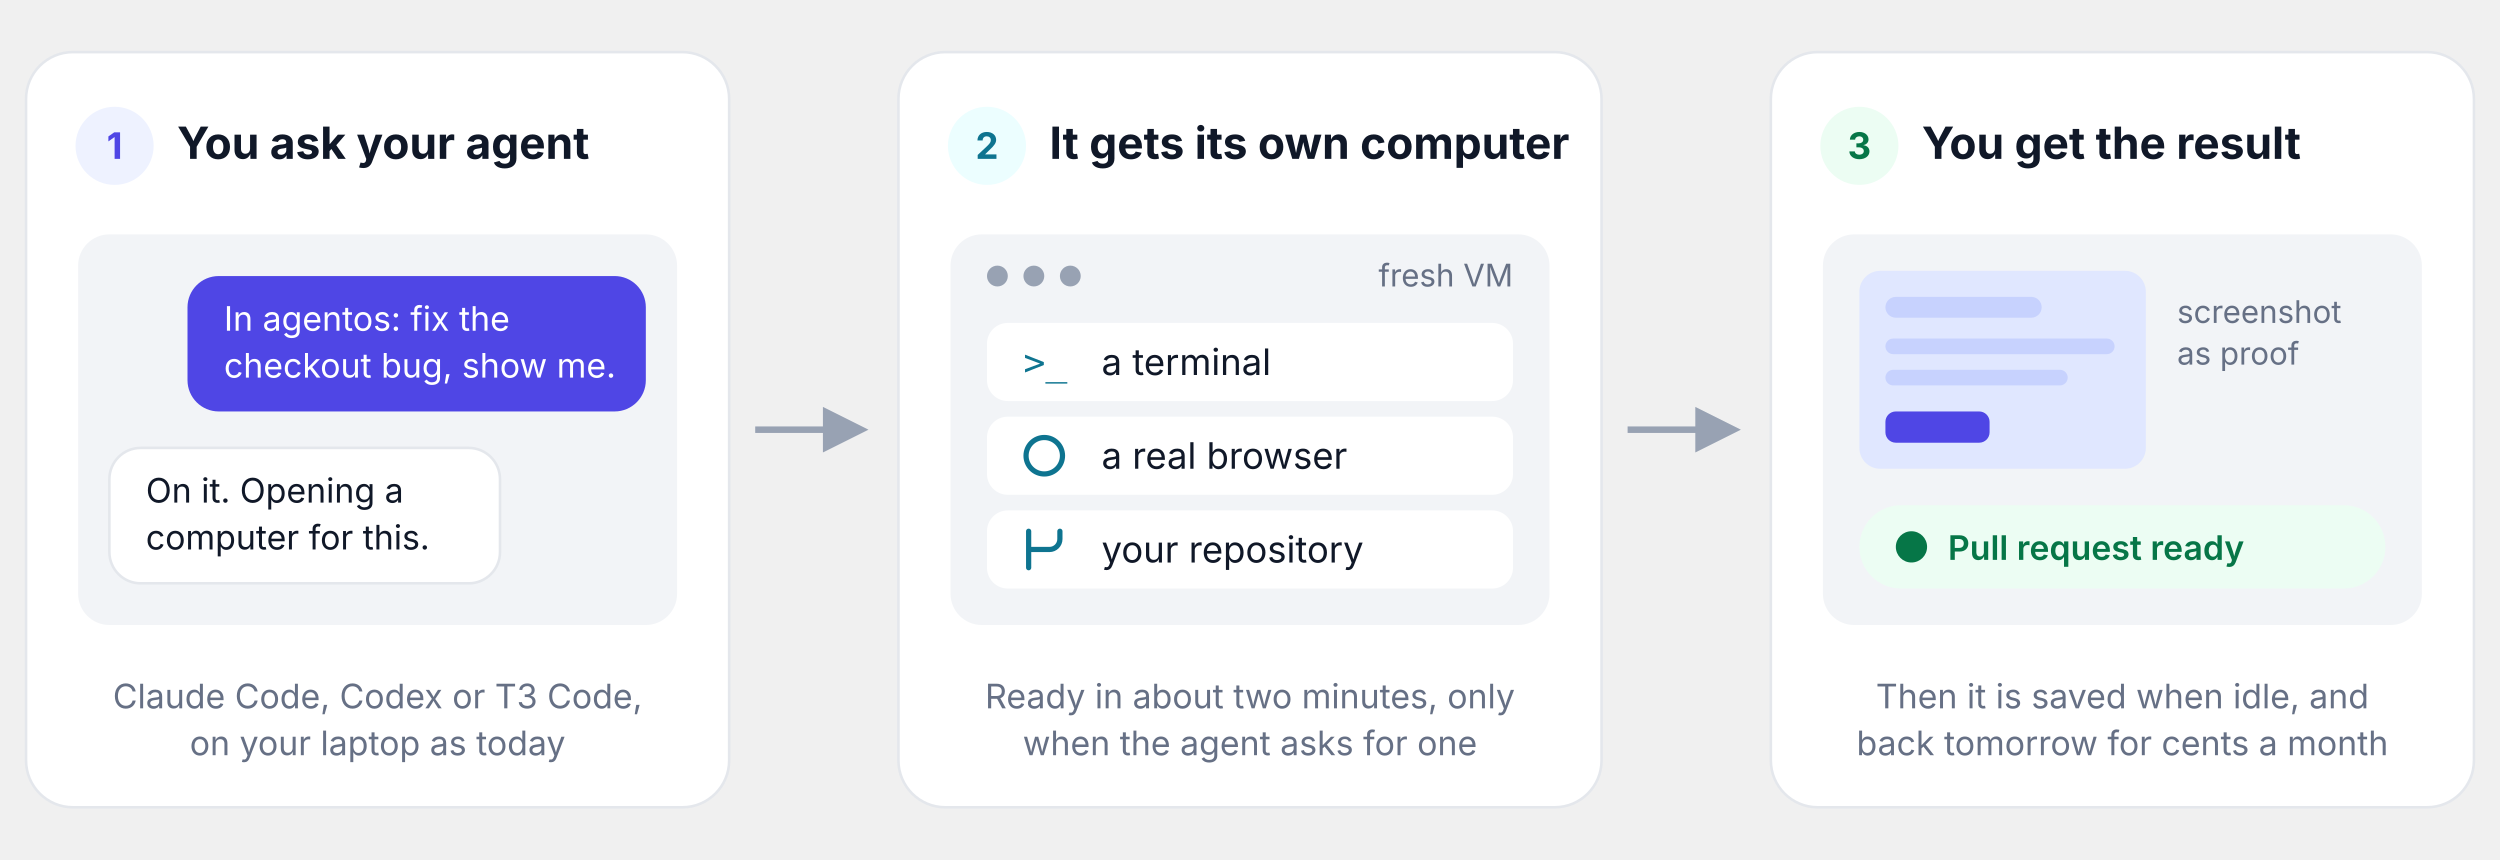
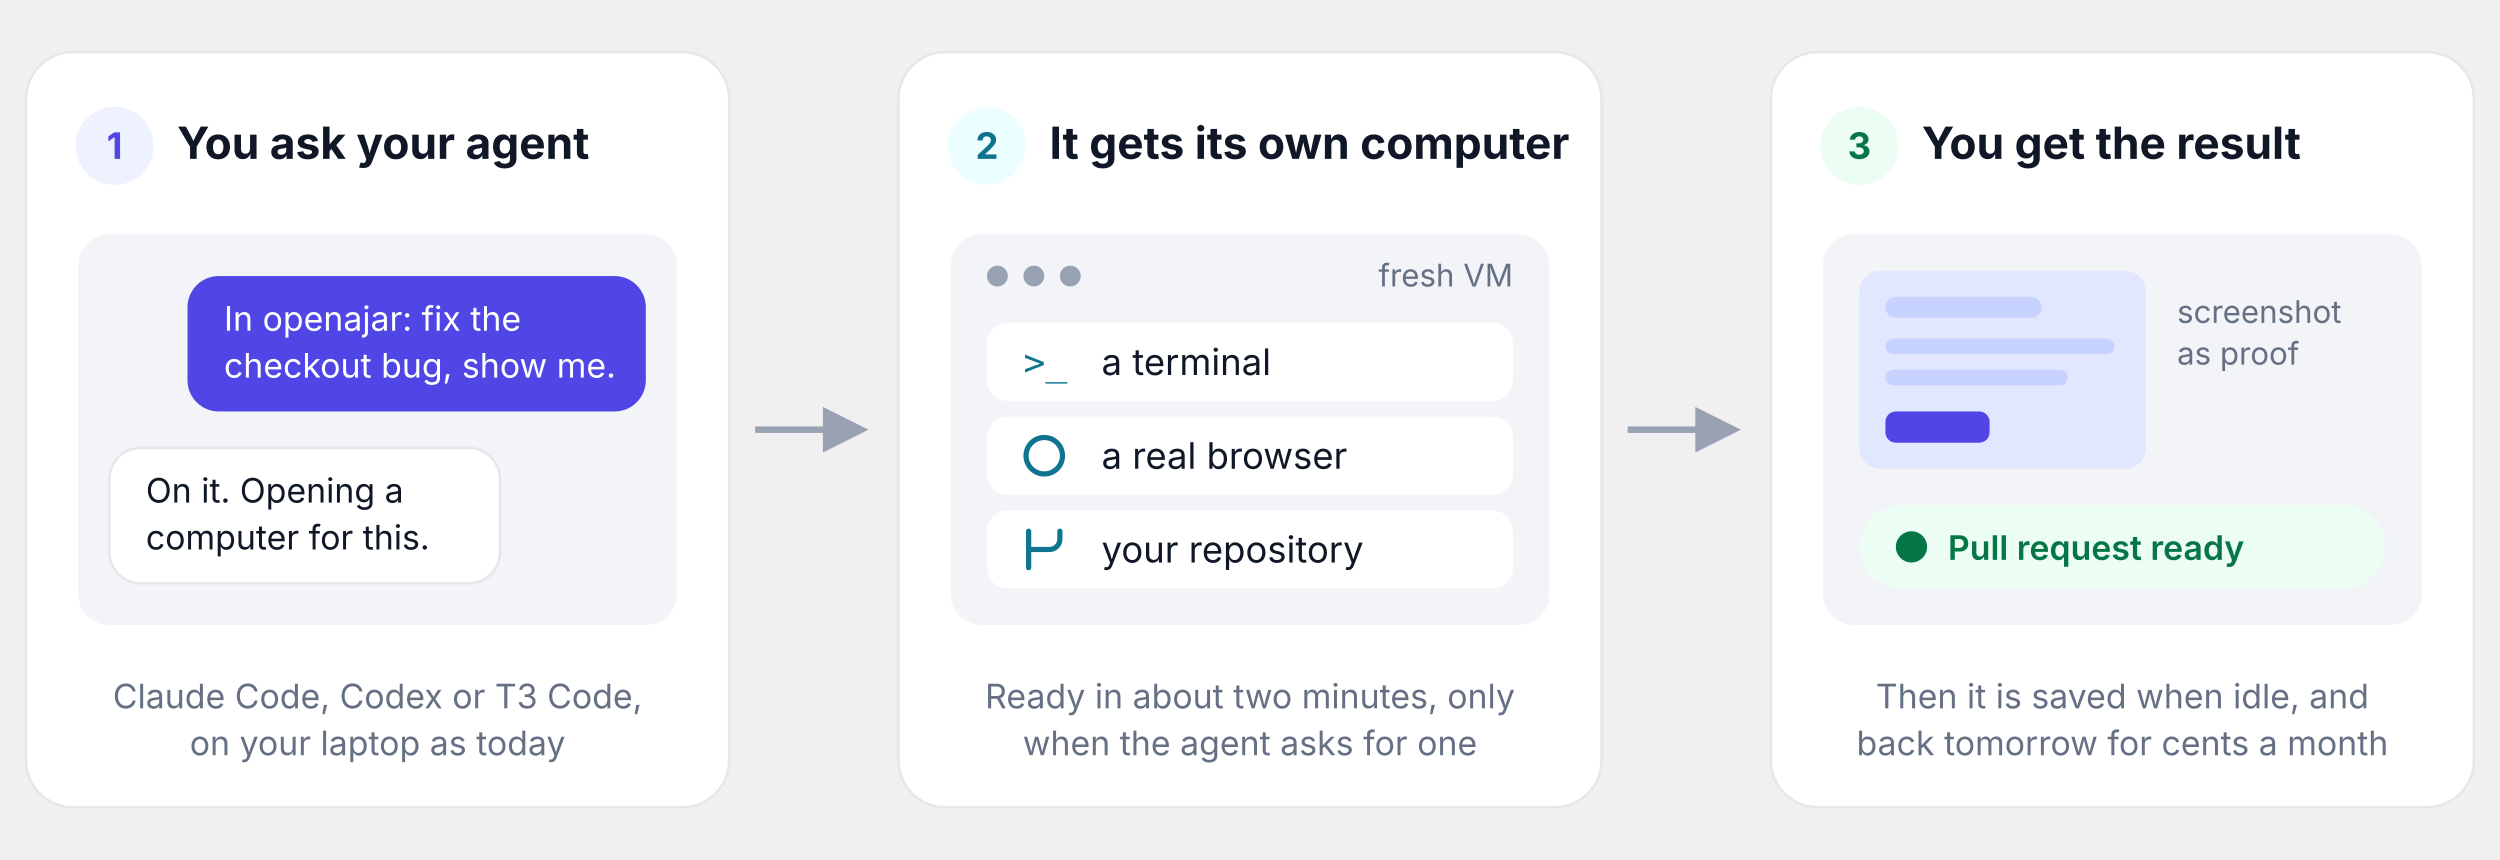
- <svg xmlns="http://www.w3.org/2000/svg" viewBox="0 0 960 330" font-family="ui-sans-serif, system-ui, -apple-system, 'Segoe UI', sans-serif" role="img" aria-label="How agentos works: you ask your agent, agentos gives it its own cloud computer, and it comes back with proof and a pull request.">
+ <svg xmlns="http://www.w3.org/2000/svg" viewBox="0 0 960 330" font-family="ui-sans-serif, system-ui, -apple-system, 'Segoe UI', sans-serif" role="img" aria-label="How openajar works: you ask your agent, openajar gives it its own cloud computer, and it comes back with proof and a pull request.">
  <defs>
    <marker id="head" viewBox="0 0 10 10" refX="8" refY="5" markerWidth="7" markerHeight="7" orient="auto">
      <path d="M0 0L10 5L0 10z" fill="#98a2b3" />
    </marker>
  </defs>
  <g transform="translate(10,20)">
    <rect width="270" height="290" rx="18" fill="#ffffff" stroke="#e4e7ec" />
    <circle cx="34" cy="36" r="15" fill="#eef2ff" />
    <text x="34" y="41" text-anchor="middle" font-size="14" font-weight="700" fill="#4f46e5">1</text>
    <text x="58" y="41" font-size="17" font-weight="650" fill="#101828">You ask your agent</text>
    <rect x="20" y="70" width="230" height="150" rx="12" fill="#f2f4f7" />
    <rect x="62" y="86" width="176" height="52" rx="12" fill="#4f46e5" />
-     <text x="76" y="107" font-size="13" fill="#ffffff">In agentos: fix the</text>
+     <text x="76" y="107" font-size="13" fill="#ffffff">In openajar: fix the</text>
    <text x="76" y="125" font-size="13" fill="#ffffff">checkout bug, show me.</text>
    <rect x="32" y="152" width="150" height="52" rx="12" fill="#ffffff" stroke="#e4e7ec" />
    <text x="46" y="173" font-size="13" fill="#101828">On it. Opening a</text>
    <text x="46" y="191" font-size="13" fill="#101828">computer for this.</text>
    <text x="135" y="252" text-anchor="middle" font-size="13" fill="#667085">Claude Code, Codex or T3 Code,</text>
    <text x="135" y="270" text-anchor="middle" font-size="13" fill="#667085">on your laptop as today</text>
  </g>
  <path d="M290 165H330" stroke="#98a2b3" stroke-width="2.5" marker-end="url(#head)" />
  <g transform="translate(345,20)">
    <rect width="270" height="290" rx="18" fill="#ffffff" stroke="#e4e7ec" />
    <circle cx="34" cy="36" r="15" fill="#ecfeff" />
    <text x="34" y="41" text-anchor="middle" font-size="14" font-weight="700" fill="#0e7490">2</text>
    <text x="58" y="41" font-size="17" font-weight="650" fill="#101828">It gets its own computer</text>
    <rect x="20" y="70" width="230" height="150" rx="12" fill="#f2f4f7" />
    <circle cx="38" cy="86" r="4" fill="#98a2b3" />
    <circle cx="52" cy="86" r="4" fill="#98a2b3" />
    <circle cx="66" cy="86" r="4" fill="#98a2b3" />
    <text x="236" y="90" text-anchor="end" font-size="12" fill="#667085">fresh VM</text>
    <g font-size="14" fill="#101828">
      <rect x="34" y="104" width="202" height="30" rx="8" fill="#ffffff" />
      <text x="48" y="124" font-family="ui-monospace, SFMono-Regular, Menlo, monospace" fill="#0e7490">&gt;_</text>
      <text x="78" y="124">a terminal</text>
      <rect x="34" y="140" width="202" height="30" rx="8" fill="#ffffff" />
      <circle cx="56" cy="155" r="7" fill="none" stroke="#0e7490" stroke-width="2" />
      <text x="78" y="160">a real browser</text>
      <rect x="34" y="176" width="202" height="30" rx="8" fill="#ffffff" />
      <path d="M50 184v14M50 191h8a4 4 0 0 0 4-4v-3" fill="none" stroke="#0e7490" stroke-width="2" stroke-linecap="round" />
      <text x="78" y="196">your repository</text>
    </g>
    <text x="135" y="252" text-anchor="middle" font-size="13" fill="#667085">Ready in about two minutes, only</text>
    <text x="135" y="270" text-anchor="middle" font-size="13" fill="#667085">when the agent asks for one</text>
  </g>
  <path d="M625 165H665" stroke="#98a2b3" stroke-width="2.5" marker-end="url(#head)" />
  <g transform="translate(680,20)">
    <rect width="270" height="290" rx="18" fill="#ffffff" stroke="#e4e7ec" />
    <circle cx="34" cy="36" r="15" fill="#ecfdf3" />
    <text x="34" y="41" text-anchor="middle" font-size="14" font-weight="700" fill="#067647">3</text>
    <text x="58" y="41" font-size="17" font-weight="650" fill="#101828">You get the result</text>
    <rect x="20" y="70" width="230" height="150" rx="12" fill="#f2f4f7" />
    <rect x="34" y="84" width="110" height="76" rx="8" fill="#e0e7ff" />
    <rect x="44" y="94" width="60" height="8" rx="4" fill="#c7d2fe" />
    <rect x="44" y="110" width="88" height="6" rx="3" fill="#c7d2fe" />
    <rect x="44" y="122" width="70" height="6" rx="3" fill="#c7d2fe" />
    <rect x="44" y="138" width="40" height="12" rx="4" fill="#4f46e5" />
    <text x="156" y="104" font-size="12" fill="#667085">screenshot</text>
    <text x="156" y="120" font-size="12" fill="#667085">as proof</text>
    <rect x="34" y="174" width="202" height="32" rx="16" fill="#ecfdf3" />
    <circle cx="54" cy="190" r="6" fill="#067647" />
    <text x="68" y="195" font-size="13" font-weight="600" fill="#067647">Pull request ready</text>
    <text x="135" y="252" text-anchor="middle" font-size="13" fill="#667085">Then it is saved when idle, and</text>
    <text x="135" y="270" text-anchor="middle" font-size="13" fill="#667085">back tomorrow for cents a month</text>
  </g>
</svg>
